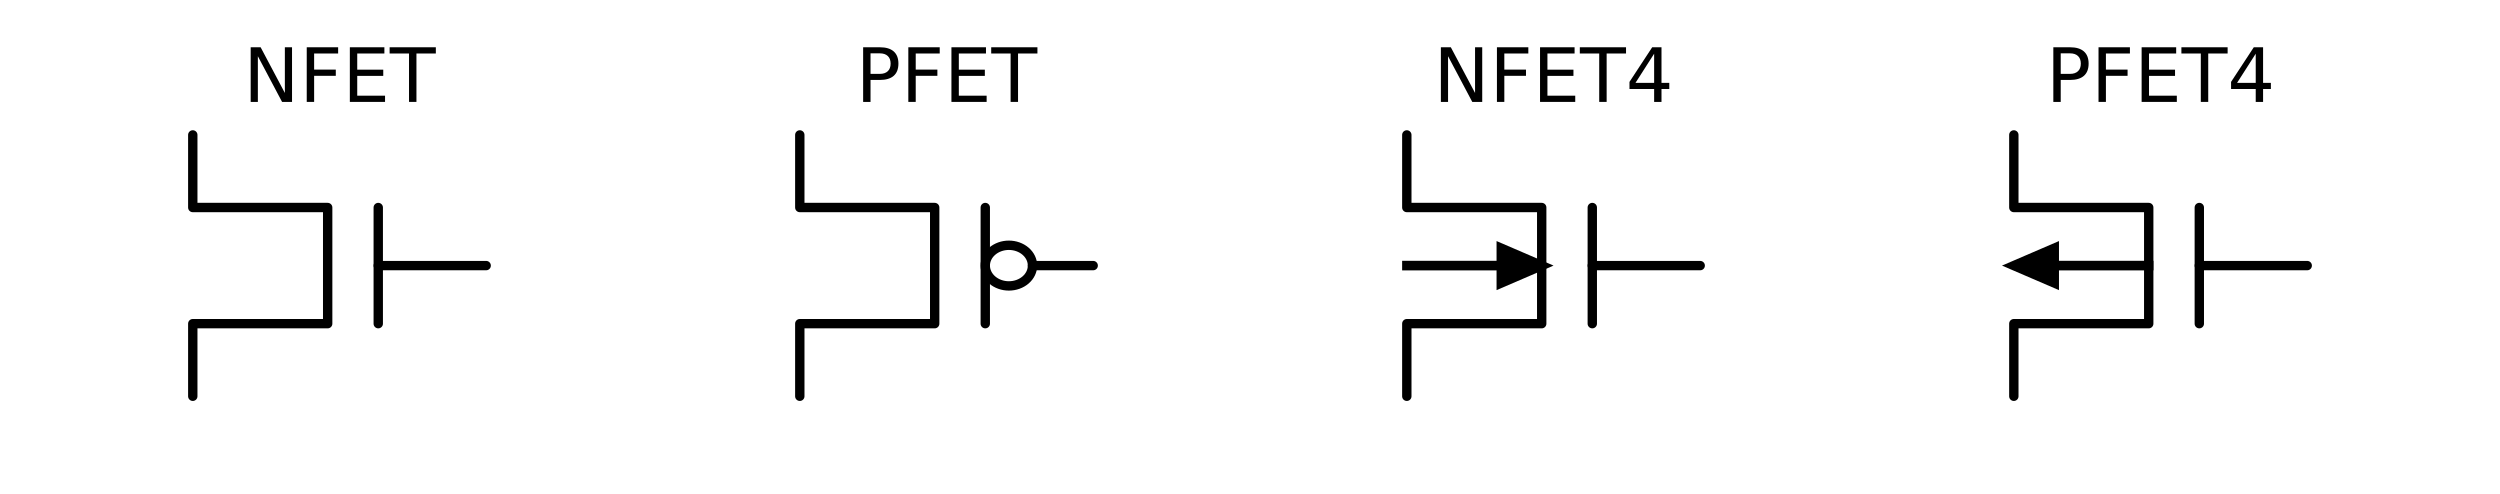
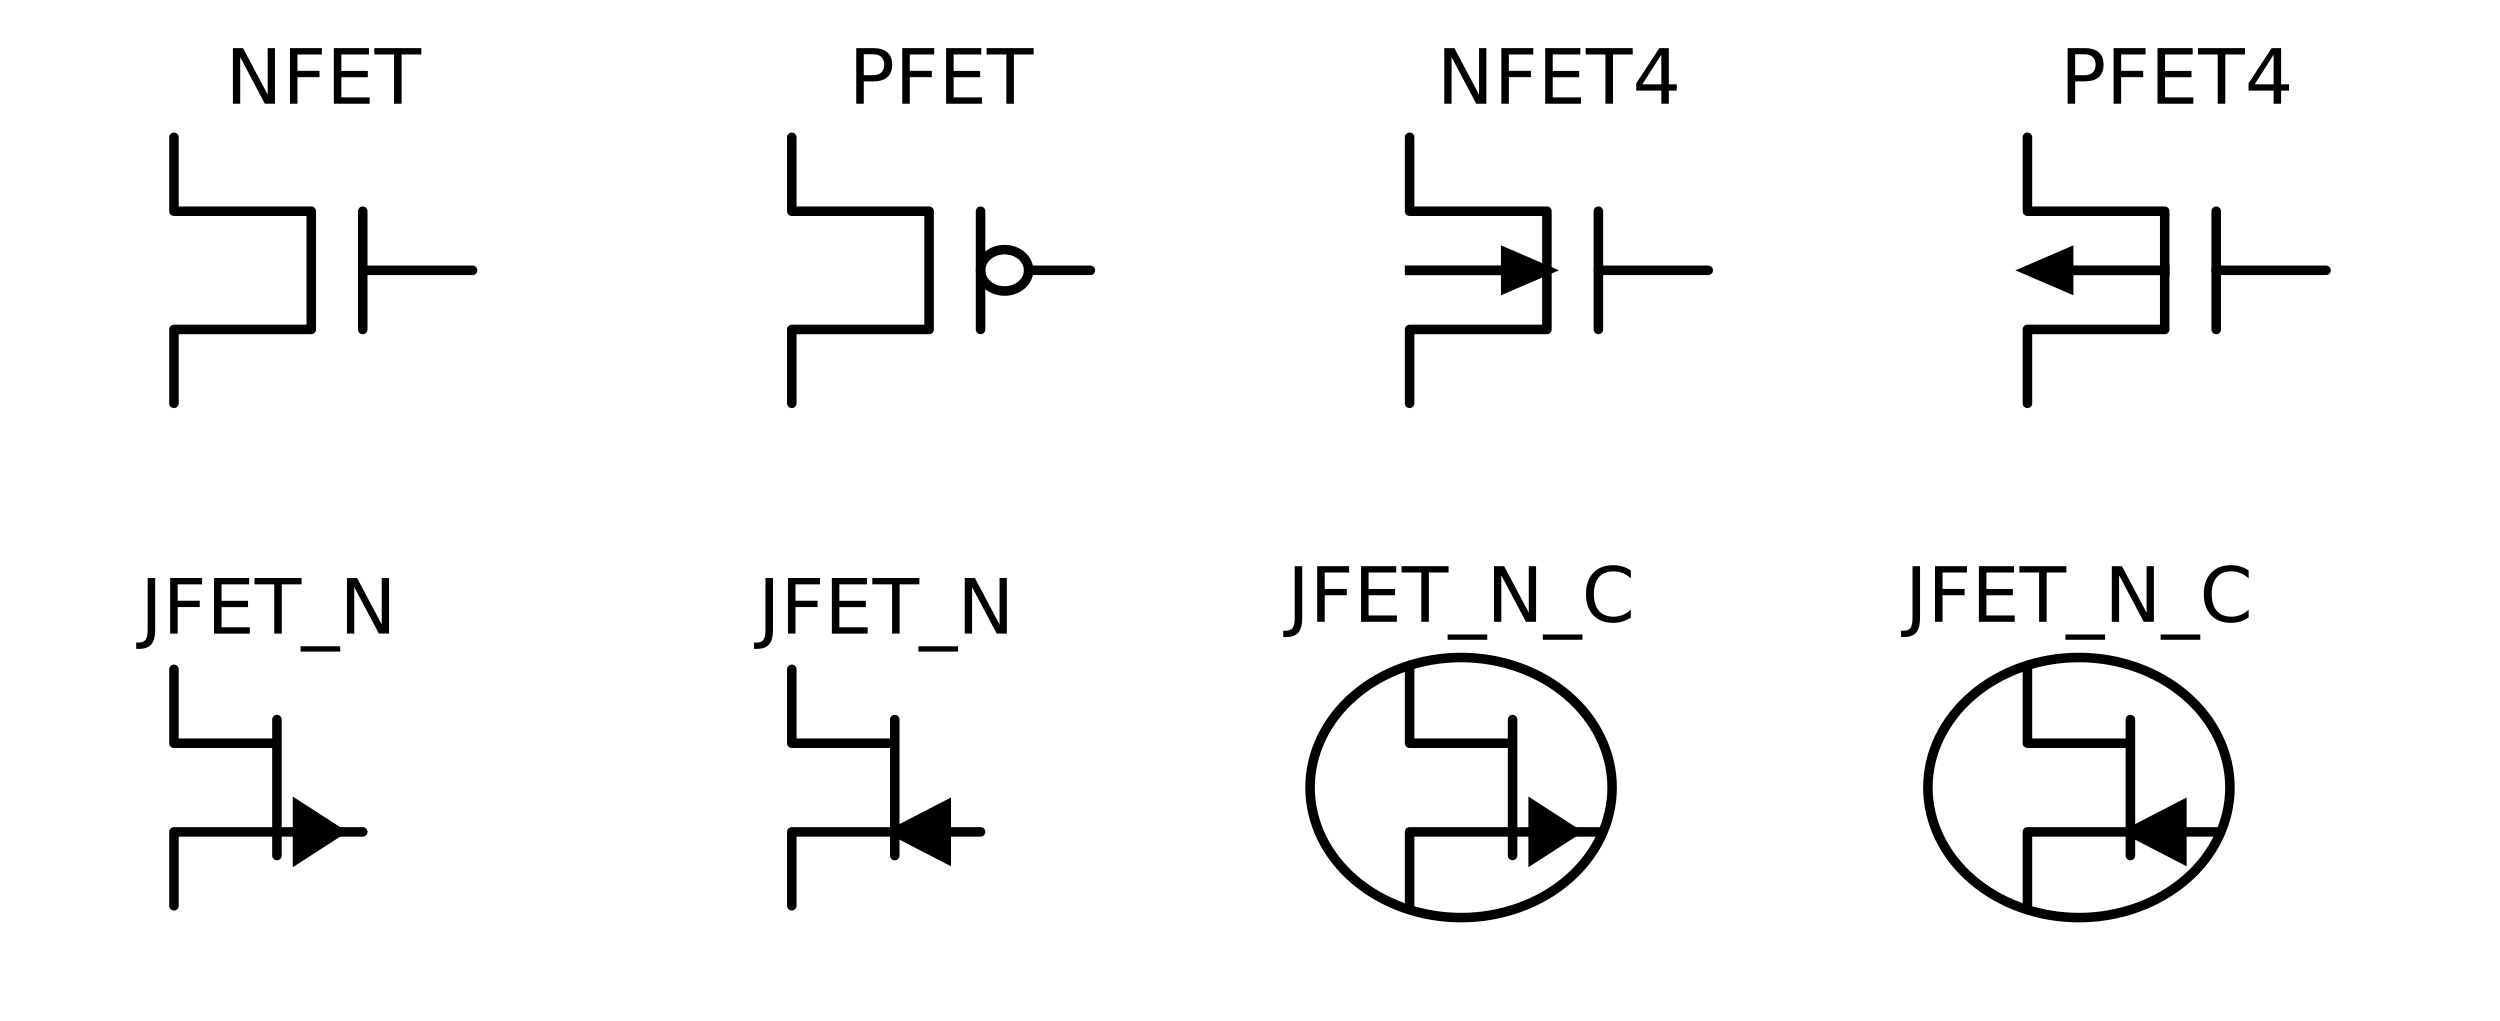
- <svg xmlns="http://www.w3.org/2000/svg" xmlns:xlink="http://www.w3.org/1999/xlink" height="79.036pt" version="1.1" viewBox="0 0 400.318 79.036" width="400.318pt">
+ <svg xmlns="http://www.w3.org/2000/svg" xmlns:xlink="http://www.w3.org/1999/xlink" height="160.492pt" version="1.1" viewBox="0 0 393.318 160.492" width="393.318pt">
  <defs>
    <style type="text/css">
*{stroke-linecap:butt;stroke-linejoin:round;}
  </style>
  </defs>
  <g id="figure_1">
    <g id="patch_1">
-       <path d="M 0 79.036  L 400.318 79.036  L 400.318 0  L 0 0  z " style="fill:none;" />
+       <path d="M 0 160.492  L 393.318 160.492  L 393.318 0  L 0 0  z " style="fill:none;" />
    </g>
    <g id="axes_1">
      <g id="patch_2">
-         <path clip-path="url(#pd55d908d5f)" d="M 246.869 42.529  L 240.389 45.319  L 240.389 42.543  L 225.269 42.543  L 225.269 42.515  L 240.389 42.515  L 240.389 39.739  z " style="stroke:#000000;stroke-linejoin:miter;stroke-width:1.5;" />
+         <path clip-path="url(#pbb7f91f96b)" d="M 158.049 45.784  C 159.051 45.784 160.013 45.441 160.722 44.83  C 161.431 44.22 161.829 43.392 161.829 42.529  C 161.829 41.666 161.431 40.838 160.722 40.227  C 160.013 39.617 159.051 39.274 158.049 39.274  C 157.047 39.274 156.085 39.617 155.376 40.227  C 154.667 40.838 154.269 41.666 154.269 42.529  C 154.269 43.392 154.667 44.22 155.376 44.83  C 156.085 45.441 157.047 45.784 158.049 45.784  z " style="fill:none;stroke:#000000;stroke-linejoin:miter;stroke-width:1.5;" />
      </g>
      <g id="patch_3">
-         <path clip-path="url(#pd55d908d5f)" d="M 322.469 42.529  L 328.949 39.739  L 328.949 42.515  L 344.069 42.515  L 344.069 42.543  L 328.949 42.543  L 328.949 45.319  z " style="stroke:#000000;stroke-linejoin:miter;stroke-width:1.5;" />
+         <path clip-path="url(#pbb7f91f96b)" d="M 229.869 144.364  C 236.17 144.364 242.214 142.208 246.67 138.371  C 251.125 134.534 253.629 129.33 253.629 123.904  C 253.629 118.478 251.125 113.273 246.67 109.436  C 242.214 105.6 236.17 103.444 229.869 103.444  C 223.568 103.444 217.524 105.6 213.068 109.436  C 208.613 113.273 206.109 118.478 206.109 123.904  C 206.109 129.33 208.613 134.534 213.068 138.371  C 217.524 142.208 223.568 144.364 229.869 144.364  z " style="fill:none;stroke:#000000;stroke-linejoin:miter;stroke-width:1.5;" />
+       </g>
+       <g id="patch_4">
+         <path clip-path="url(#pbb7f91f96b)" d="M 327.069 144.364  C 333.37 144.364 339.414 142.208 343.87 138.371  C 348.325 134.534 350.829 129.33 350.829 123.904  C 350.829 118.478 348.325 113.273 343.87 109.436  C 339.414 105.6 333.37 103.444 327.069 103.444  C 320.768 103.444 314.724 105.6 310.268 109.436  C 305.813 113.273 303.309 118.478 303.309 123.904  C 303.309 129.33 305.813 134.534 310.268 138.371  C 314.724 142.208 320.768 144.364 327.069 144.364  z " style="fill:none;stroke:#000000;stroke-linejoin:miter;stroke-width:1.5;" />
+       </g>
+       <g id="patch_5">
+         <path clip-path="url(#pbb7f91f96b)" d="M 243.369 42.529  L 236.889 45.319  L 236.889 42.543  L 221.769 42.543  L 221.769 42.515  L 236.889 42.515  L 236.889 39.739  z " style="stroke:#000000;stroke-linejoin:miter;stroke-width:1.5;" />
+       </g>
+       <g id="patch_6">
+         <path clip-path="url(#pbb7f91f96b)" d="M 318.969 42.529  L 325.449 39.739  L 325.449 42.515  L 340.569 42.515  L 340.569 42.543  L 325.449 42.543  L 325.449 45.319  z " style="stroke:#000000;stroke-linejoin:miter;stroke-width:1.5;" />
+       </g>
+       <g id="patch_7">
+         <path clip-path="url(#pbb7f91f96b)" d="M 53.289 130.879  L 46.809 135.064  L 46.809 130.893  L 46.809 130.893  L 46.809 130.865  L 46.809 130.865  L 46.809 126.694  z " style="stroke:#000000;stroke-linejoin:miter;stroke-width:1.5;" />
+       </g>
+       <g id="patch_8">
+         <path clip-path="url(#pbb7f91f96b)" d="M 140.769 130.879  L 148.869 126.694  L 148.869 130.865  L 148.869 130.865  L 148.869 130.893  L 148.869 130.893  L 148.869 135.064  z " style="stroke:#000000;stroke-linejoin:miter;stroke-width:1.5;" />
+       </g>
+       <g id="patch_9">
+         <path clip-path="url(#pbb7f91f96b)" d="M 247.689 130.879  L 241.209 135.064  L 241.209 130.893  L 241.209 130.893  L 241.209 130.865  L 241.209 130.865  L 241.209 126.694  z " style="stroke:#000000;stroke-linejoin:miter;stroke-width:1.5;" />
+       </g>
+       <g id="patch_10">
+         <path clip-path="url(#pbb7f91f96b)" d="M 335.169 130.879  L 343.269 126.694  L 343.269 130.865  L 343.269 130.865  L 343.269 130.893  L 343.269 130.893  L 343.269 135.064  z " style="stroke:#000000;stroke-linejoin:miter;stroke-width:1.5;" />
      </g>
      <g id="line2d_1">
-         <path clip-path="url(#pd55d908d5f)" d="M 60.569 42.529  L 77.849 42.529  " style="fill:none;stroke:#000000;stroke-linecap:round;stroke-width:1.5;" />
+         <path clip-path="url(#pbb7f91f96b)" d="M 57.069 42.529  L 74.349 42.529  " style="fill:none;stroke:#000000;stroke-linecap:round;stroke-width:1.5;" />
      </g>
      <g id="line2d_2">
-         <path clip-path="url(#pd55d908d5f)" d="M 30.869 21.604  L 30.869 33.229  L 52.469 33.229  L 52.469 51.829  L 30.869 51.829  L 30.869 63.454  " style="fill:none;stroke:#000000;stroke-linecap:round;stroke-width:1.5;" />
+         <path clip-path="url(#pbb7f91f96b)" d="M 27.369 21.604  L 27.369 33.229  L 48.969 33.229  L 48.969 51.829  L 27.369 51.829  L 27.369 63.454  " style="fill:none;stroke:#000000;stroke-linecap:round;stroke-width:1.5;" />
      </g>
      <g id="line2d_3">
-         <path clip-path="url(#pd55d908d5f)" d="M 60.569 33.229  L 60.569 51.829  " style="fill:none;stroke:#000000;stroke-linecap:round;stroke-width:1.5;" />
+         <path clip-path="url(#pbb7f91f96b)" d="M 57.069 33.229  L 57.069 51.829  " style="fill:none;stroke:#000000;stroke-linecap:round;stroke-width:1.5;" />
      </g>
      <g id="line2d_4">
-         <path clip-path="url(#pd55d908d5f)" d="M 165.329 42.529  L 175.049 42.529  " style="fill:none;stroke:#000000;stroke-linecap:round;stroke-width:1.5;" />
+         <path clip-path="url(#pbb7f91f96b)" d="M 161.829 42.529  L 171.549 42.529  " style="fill:none;stroke:#000000;stroke-linecap:round;stroke-width:1.5;" />
      </g>
      <g id="line2d_5">
-         <path clip-path="url(#pd55d908d5f)" d="M 128.069 21.604  L 128.069 33.229  L 149.669 33.229  L 149.669 51.829  L 128.069 51.829  L 128.069 63.454  " style="fill:none;stroke:#000000;stroke-linecap:round;stroke-width:1.5;" />
+         <path clip-path="url(#pbb7f91f96b)" d="M 124.569 21.604  L 124.569 33.229  L 146.169 33.229  L 146.169 51.829  L 124.569 51.829  L 124.569 63.454  " style="fill:none;stroke:#000000;stroke-linecap:round;stroke-width:1.5;" />
      </g>
      <g id="line2d_6">
-         <path clip-path="url(#pd55d908d5f)" d="M 157.769 33.229  L 157.769 51.829  " style="fill:none;stroke:#000000;stroke-linecap:round;stroke-width:1.5;" />
+         <path clip-path="url(#pbb7f91f96b)" d="M 154.269 33.229  L 154.269 51.829  " style="fill:none;stroke:#000000;stroke-linecap:round;stroke-width:1.5;" />
      </g>
      <g id="line2d_7">
-         <path clip-path="url(#pd55d908d5f)" d="M 254.969 42.529  L 272.249 42.529  " style="fill:none;stroke:#000000;stroke-linecap:round;stroke-width:1.5;" />
+         <path clip-path="url(#pbb7f91f96b)" d="M 251.469 42.529  L 268.749 42.529  " style="fill:none;stroke:#000000;stroke-linecap:round;stroke-width:1.5;" />
      </g>
      <g id="line2d_8">
-         <path clip-path="url(#pd55d908d5f)" d="M 225.269 21.604  L 225.269 33.229  L 246.869 33.229  L 246.869 51.829  L 225.269 51.829  L 225.269 63.454  " style="fill:none;stroke:#000000;stroke-linecap:round;stroke-width:1.5;" />
+         <path clip-path="url(#pbb7f91f96b)" d="M 221.769 21.604  L 221.769 33.229  L 243.369 33.229  L 243.369 51.829  L 221.769 51.829  L 221.769 63.454  " style="fill:none;stroke:#000000;stroke-linecap:round;stroke-width:1.5;" />
      </g>
      <g id="line2d_9">
-         <path clip-path="url(#pd55d908d5f)" d="M 254.969 33.229  L 254.969 51.829  " style="fill:none;stroke:#000000;stroke-linecap:round;stroke-width:1.5;" />
+         <path clip-path="url(#pbb7f91f96b)" d="M 251.469 33.229  L 251.469 51.829  " style="fill:none;stroke:#000000;stroke-linecap:round;stroke-width:1.5;" />
      </g>
      <g id="line2d_10">
-         <path clip-path="url(#pd55d908d5f)" d="M 352.169 42.529  L 369.449 42.529  " style="fill:none;stroke:#000000;stroke-linecap:round;stroke-width:1.5;" />
+         <path clip-path="url(#pbb7f91f96b)" d="M 348.669 42.529  L 365.949 42.529  " style="fill:none;stroke:#000000;stroke-linecap:round;stroke-width:1.5;" />
      </g>
      <g id="line2d_11">
-         <path clip-path="url(#pd55d908d5f)" d="M 322.469 21.604  L 322.469 33.229  L 344.069 33.229  L 344.069 51.829  L 322.469 51.829  L 322.469 63.454  " style="fill:none;stroke:#000000;stroke-linecap:round;stroke-width:1.5;" />
+         <path clip-path="url(#pbb7f91f96b)" d="M 318.969 21.604  L 318.969 33.229  L 340.569 33.229  L 340.569 51.829  L 318.969 51.829  L 318.969 63.454  " style="fill:none;stroke:#000000;stroke-linecap:round;stroke-width:1.5;" />
      </g>
      <g id="line2d_12">
-         <path clip-path="url(#pd55d908d5f)" d="M 352.169 33.229  L 352.169 51.829  " style="fill:none;stroke:#000000;stroke-linecap:round;stroke-width:1.5;" />
-       </g>
-       <g id="patch_4">
-         <path clip-path="url(#pd55d908d5f)" d="M 161.549 45.784  C 162.551 45.784 163.513 45.441 164.222 44.83  C 164.931 44.22 165.329 43.392 165.329 42.529  C 165.329 41.666 164.931 40.838 164.222 40.227  C 163.513 39.617 162.551 39.274 161.549 39.274  C 160.547 39.274 159.585 39.617 158.876 40.227  C 158.167 40.838 157.769 41.666 157.769 42.529  C 157.769 43.392 158.167 44.22 158.876 44.83  C 159.585 45.441 160.547 45.784 161.549 45.784  z " style="fill:none;stroke:#000000;stroke-linejoin:miter;stroke-width:1.5;" />
+         <path clip-path="url(#pbb7f91f96b)" d="M 348.669 33.229  L 348.669 51.829  " style="fill:none;stroke:#000000;stroke-linecap:round;stroke-width:1.5;" />
+       </g>
+       <g id="line2d_13">
+         <path clip-path="url(#pbb7f91f96b)" d="M 43.569 130.879  L 57.069 130.879  " style="fill:none;stroke:#000000;stroke-linecap:round;stroke-width:1.5;" />
+       </g>
+       <g id="line2d_14">
+         <path clip-path="url(#pbb7f91f96b)" d="M 27.369 105.304  L 27.369 116.929  L 43.569 116.929  L 43.569 113.209  L 43.569 134.599  L 43.569 130.879  L 27.369 130.879  L 27.369 142.504  " style="fill:none;stroke:#000000;stroke-linecap:round;stroke-width:1.5;" />
+       </g>
+       <g id="line2d_15">
+         <path clip-path="url(#pbb7f91f96b)" d="M 140.769 130.879  L 154.269 130.879  " style="fill:none;stroke:#000000;stroke-linecap:round;stroke-width:1.5;" />
+       </g>
+       <g id="line2d_16">
+         <path clip-path="url(#pbb7f91f96b)" d="M 124.569 105.304  L 124.569 116.929  L 140.769 116.929  L 140.769 113.209  L 140.769 134.599  L 140.769 130.879  L 124.569 130.879  L 124.569 142.504  " style="fill:none;stroke:#000000;stroke-linecap:round;stroke-width:1.5;" />
+       </g>
+       <g id="line2d_17">
+         <path clip-path="url(#pbb7f91f96b)" d="M 237.969 130.879  L 251.469 130.879  " style="fill:none;stroke:#000000;stroke-linecap:round;stroke-width:1.5;" />
+       </g>
+       <g id="line2d_18">
+         <path clip-path="url(#pbb7f91f96b)" d="M 221.769 105.304  L 221.769 116.929  L 237.969 116.929  L 237.969 113.209  L 237.969 134.599  L 237.969 130.879  L 221.769 130.879  L 221.769 142.504  " style="fill:none;stroke:#000000;stroke-linecap:round;stroke-width:1.5;" />
+       </g>
+       <g id="line2d_19">
+         <path clip-path="url(#pbb7f91f96b)" d="M 335.169 130.879  L 348.669 130.879  " style="fill:none;stroke:#000000;stroke-linecap:round;stroke-width:1.5;" />
+       </g>
+       <g id="line2d_20">
+         <path clip-path="url(#pbb7f91f96b)" d="M 318.969 105.304  L 318.969 116.929  L 335.169 116.929  L 335.169 113.209  L 335.169 134.599  L 335.169 130.879  L 318.969 130.879  L 318.969 142.504  " style="fill:none;stroke:#000000;stroke-linecap:round;stroke-width:1.5;" />
      </g>
      <g id="text_1">
        <defs>
-           <path d="M 9.812 72.906  L 23.094 72.906  L 55.422 11.922  L 55.422 72.906  L 64.984 72.906  L 64.984 0  L 51.703 0  L 19.391 60.984  L 19.391 0  L 9.812 0  z " id="DejaVuSans-4e" />
-           <path d="M 9.812 72.906  L 51.703 72.906  L 51.703 64.594  L 19.672 64.594  L 19.672 43.109  L 48.578 43.109  L 48.578 34.812  L 19.672 34.812  L 19.672 0  L 9.812 0  z " id="DejaVuSans-46" />
-           <path d="M 9.812 72.906  L 55.906 72.906  L 55.906 64.594  L 19.672 64.594  L 19.672 43.016  L 54.391 43.016  L 54.391 34.719  L 19.672 34.719  L 19.672 8.297  L 56.781 8.297  L 56.781 0  L 9.812 0  z " id="DejaVuSans-45" />
-           <path d="M -0.297 72.906  L 61.375 72.906  L 61.375 64.594  L 35.5 64.594  L 35.5 0  L 25.594 0  L 25.594 64.594  L -0.297 64.594  z " id="DejaVuSans-54" />
-         </defs>
-         <g transform="translate(38.96337 16.31812)scale(0.12 -0.12)">
-           <use xlink:href="#DejaVuSans-4e" />
-           <use x="74.805" xlink:href="#DejaVuSans-46" />
-           <use x="132.324" xlink:href="#DejaVuSans-45" />
-           <use x="195.508" xlink:href="#DejaVuSans-54" />
+           <path d="M 9.812 72.906  L 23.094 72.906  L 55.422 11.922  L 55.422 72.906  L 64.984 72.906  L 64.984 0  L 51.703 0  L 19.391 60.984  L 19.391 0  L 9.812 0  z " id="DejaVuSans-78" />
+           <path d="M 9.812 72.906  L 51.703 72.906  L 51.703 64.594  L 19.672 64.594  L 19.672 43.109  L 48.578 43.109  L 48.578 34.812  L 19.672 34.812  L 19.672 0  L 9.812 0  z " id="DejaVuSans-70" />
+           <path d="M 9.812 72.906  L 55.906 72.906  L 55.906 64.594  L 19.672 64.594  L 19.672 43.016  L 54.391 43.016  L 54.391 34.719  L 19.672 34.719  L 19.672 8.297  L 56.781 8.297  L 56.781 0  L 9.812 0  z " id="DejaVuSans-69" />
+           <path d="M -0.297 72.906  L 61.375 72.906  L 61.375 64.594  L 35.5 64.594  L 35.5 0  L 25.594 0  L 25.594 64.594  L -0.297 64.594  z " id="DejaVuSans-84" />
+         </defs>
+         <g transform="translate(35.46337 16.31812)scale(0.12 -0.12)">
+           <use xlink:href="#DejaVuSans-78" />
+           <use x="74.805" xlink:href="#DejaVuSans-70" />
+           <use x="132.324" xlink:href="#DejaVuSans-69" />
+           <use x="195.508" xlink:href="#DejaVuSans-84" />
        </g>
      </g>
      <g id="text_2">
        <defs>
-           <path d="M 19.672 64.797  L 19.672 37.406  L 32.078 37.406  Q 38.969 37.406 42.719 40.969  Q 46.484 44.531 46.484 51.125  Q 46.484 57.672 42.719 61.234  Q 38.969 64.797 32.078 64.797  z M 9.812 72.906  L 32.078 72.906  Q 44.344 72.906 50.609 67.359  Q 56.891 61.812 56.891 51.125  Q 56.891 40.328 50.609 34.812  Q 44.344 29.297 32.078 29.297  L 19.672 29.297  L 19.672 0  L 9.812 0  z " id="DejaVuSans-50" />
-         </defs>
-         <g transform="translate(137.0343 16.31812)scale(0.12 -0.12)">
-           <use xlink:href="#DejaVuSans-50" />
-           <use x="60.303" xlink:href="#DejaVuSans-46" />
-           <use x="117.822" xlink:href="#DejaVuSans-45" />
-           <use x="181.006" xlink:href="#DejaVuSans-54" />
+           <path d="M 19.672 64.797  L 19.672 37.406  L 32.078 37.406  Q 38.969 37.406 42.719 40.969  Q 46.484 44.531 46.484 51.125  Q 46.484 57.672 42.719 61.234  Q 38.969 64.797 32.078 64.797  z M 9.812 72.906  L 32.078 72.906  Q 44.344 72.906 50.609 67.359  Q 56.891 61.812 56.891 51.125  Q 56.891 40.328 50.609 34.812  Q 44.344 29.297 32.078 29.297  L 19.672 29.297  L 19.672 0  L 9.812 0  z " id="DejaVuSans-80" />
+         </defs>
+         <g transform="translate(133.5343 16.31812)scale(0.12 -0.12)">
+           <use xlink:href="#DejaVuSans-80" />
+           <use x="60.303" xlink:href="#DejaVuSans-70" />
+           <use x="117.822" xlink:href="#DejaVuSans-69" />
+           <use x="181.006" xlink:href="#DejaVuSans-84" />
        </g>
      </g>
      <g id="text_3">
        <defs>
-           <path d="M 37.797 64.312  L 12.891 25.391  L 37.797 25.391  z M 35.203 72.906  L 47.609 72.906  L 47.609 25.391  L 58.016 25.391  L 58.016 17.188  L 47.609 17.188  L 47.609 0  L 37.797 0  L 37.797 17.188  L 4.891 17.188  L 4.891 26.703  z " id="DejaVuSans-34" />
-         </defs>
-         <g transform="translate(229.5459 16.31812)scale(0.12 -0.12)">
-           <use xlink:href="#DejaVuSans-4e" />
-           <use x="74.805" xlink:href="#DejaVuSans-46" />
-           <use x="132.324" xlink:href="#DejaVuSans-45" />
-           <use x="195.508" xlink:href="#DejaVuSans-54" />
-           <use x="256.592" xlink:href="#DejaVuSans-34" />
+           <path d="M 37.797 64.312  L 12.891 25.391  L 37.797 25.391  z M 35.203 72.906  L 47.609 72.906  L 47.609 25.391  L 58.016 25.391  L 58.016 17.188  L 47.609 17.188  L 47.609 0  L 37.797 0  L 37.797 17.188  L 4.891 17.188  L 4.891 26.703  z " id="DejaVuSans-52" />
+         </defs>
+         <g transform="translate(226.0459 16.31812)scale(0.12 -0.12)">
+           <use xlink:href="#DejaVuSans-78" />
+           <use x="74.805" xlink:href="#DejaVuSans-70" />
+           <use x="132.324" xlink:href="#DejaVuSans-69" />
+           <use x="195.508" xlink:href="#DejaVuSans-84" />
+           <use x="256.592" xlink:href="#DejaVuSans-52" />
        </g>
      </g>
      <g id="text_4">
-         <g transform="translate(327.6168 16.31812)scale(0.12 -0.12)">
-           <use xlink:href="#DejaVuSans-50" />
-           <use x="60.303" xlink:href="#DejaVuSans-46" />
-           <use x="117.822" xlink:href="#DejaVuSans-45" />
-           <use x="181.006" xlink:href="#DejaVuSans-54" />
-           <use x="242.09" xlink:href="#DejaVuSans-34" />
+         <g transform="translate(324.1168 16.31812)scale(0.12 -0.12)">
+           <use xlink:href="#DejaVuSans-80" />
+           <use x="60.303" xlink:href="#DejaVuSans-70" />
+           <use x="117.822" xlink:href="#DejaVuSans-69" />
+           <use x="181.006" xlink:href="#DejaVuSans-84" />
+           <use x="242.09" xlink:href="#DejaVuSans-52" />
+         </g>
+       </g>
+       <g id="text_5">
+         <defs>
+           <path d="M 9.812 72.906  L 19.672 72.906  L 19.672 5.078  Q 19.672 -8.109 14.672 -14.062  Q 9.672 -20.016 -1.422 -20.016  L -5.172 -20.016  L -5.172 -11.719  L -2.094 -11.719  Q 4.438 -11.719 7.125 -8.047  Q 9.812 -4.391 9.812 5.078  z " id="DejaVuSans-74" />
+           <path d="M 50.984 -16.609  L 50.984 -23.578  L -0.984 -23.578  L -0.984 -16.609  z " id="DejaVuSans-95" />
+         </defs>
+         <g transform="translate(22.05337 99.68438)scale(0.12 -0.12)">
+           <use xlink:href="#DejaVuSans-74" />
+           <use x="29.492" xlink:href="#DejaVuSans-70" />
+           <use x="87.012" xlink:href="#DejaVuSans-69" />
+           <use x="150.195" xlink:href="#DejaVuSans-84" />
+           <use x="211.279" xlink:href="#DejaVuSans-95" />
+           <use x="261.279" xlink:href="#DejaVuSans-78" />
+         </g>
+       </g>
+       <g id="text_6">
+         <g transform="translate(119.2534 99.68438)scale(0.12 -0.12)">
+           <use xlink:href="#DejaVuSans-74" />
+           <use x="29.492" xlink:href="#DejaVuSans-70" />
+           <use x="87.012" xlink:href="#DejaVuSans-69" />
+           <use x="150.195" xlink:href="#DejaVuSans-84" />
+           <use x="211.279" xlink:href="#DejaVuSans-95" />
+           <use x="261.279" xlink:href="#DejaVuSans-78" />
+         </g>
+       </g>
+       <g id="text_7">
+         <defs>
+           <path d="M 64.406 67.281  L 64.406 56.891  Q 59.422 61.531 53.781 63.812  Q 48.141 66.109 41.797 66.109  Q 29.297 66.109 22.656 58.469  Q 16.016 50.828 16.016 36.375  Q 16.016 21.969 22.656 14.328  Q 29.297 6.688 41.797 6.688  Q 48.141 6.688 53.781 8.984  Q 59.422 11.281 64.406 15.922  L 64.406 5.609  Q 59.234 2.094 53.438 0.328  Q 47.656 -1.422 41.219 -1.422  Q 24.656 -1.422 15.125 8.703  Q 5.609 18.844 5.609 36.375  Q 5.609 53.953 15.125 64.078  Q 24.656 74.219 41.219 74.219  Q 47.75 74.219 53.531 72.484  Q 59.328 70.75 64.406 67.281  z " id="DejaVuSans-67" />
+         </defs>
+         <g transform="translate(202.5137 97.82438)scale(0.12 -0.12)">
+           <use xlink:href="#DejaVuSans-74" />
+           <use x="29.492" xlink:href="#DejaVuSans-70" />
+           <use x="87.012" xlink:href="#DejaVuSans-69" />
+           <use x="150.195" xlink:href="#DejaVuSans-84" />
+           <use x="211.279" xlink:href="#DejaVuSans-95" />
+           <use x="261.279" xlink:href="#DejaVuSans-78" />
+           <use x="336.084" xlink:href="#DejaVuSans-95" />
+           <use x="386.084" xlink:href="#DejaVuSans-67" />
+         </g>
+       </g>
+       <g id="text_8">
+         <g transform="translate(299.7137 97.82438)scale(0.12 -0.12)">
+           <use xlink:href="#DejaVuSans-74" />
+           <use x="29.492" xlink:href="#DejaVuSans-70" />
+           <use x="87.012" xlink:href="#DejaVuSans-69" />
+           <use x="150.195" xlink:href="#DejaVuSans-84" />
+           <use x="211.279" xlink:href="#DejaVuSans-95" />
+           <use x="261.279" xlink:href="#DejaVuSans-78" />
+           <use x="336.084" xlink:href="#DejaVuSans-95" />
+           <use x="386.084" xlink:href="#DejaVuSans-67" />
        </g>
      </g>
    </g>
  </g>
  <defs>
-     <clipPath id="pd55d908d5f">
-       <rect height="51.615" width="378.918" x="10.7" y="16.721" />
+     <clipPath id="pbb7f91f96b">
+       <rect height="140.616" width="378.918" x="7.2" y="12.676" />
    </clipPath>
  </defs>
</svg>
